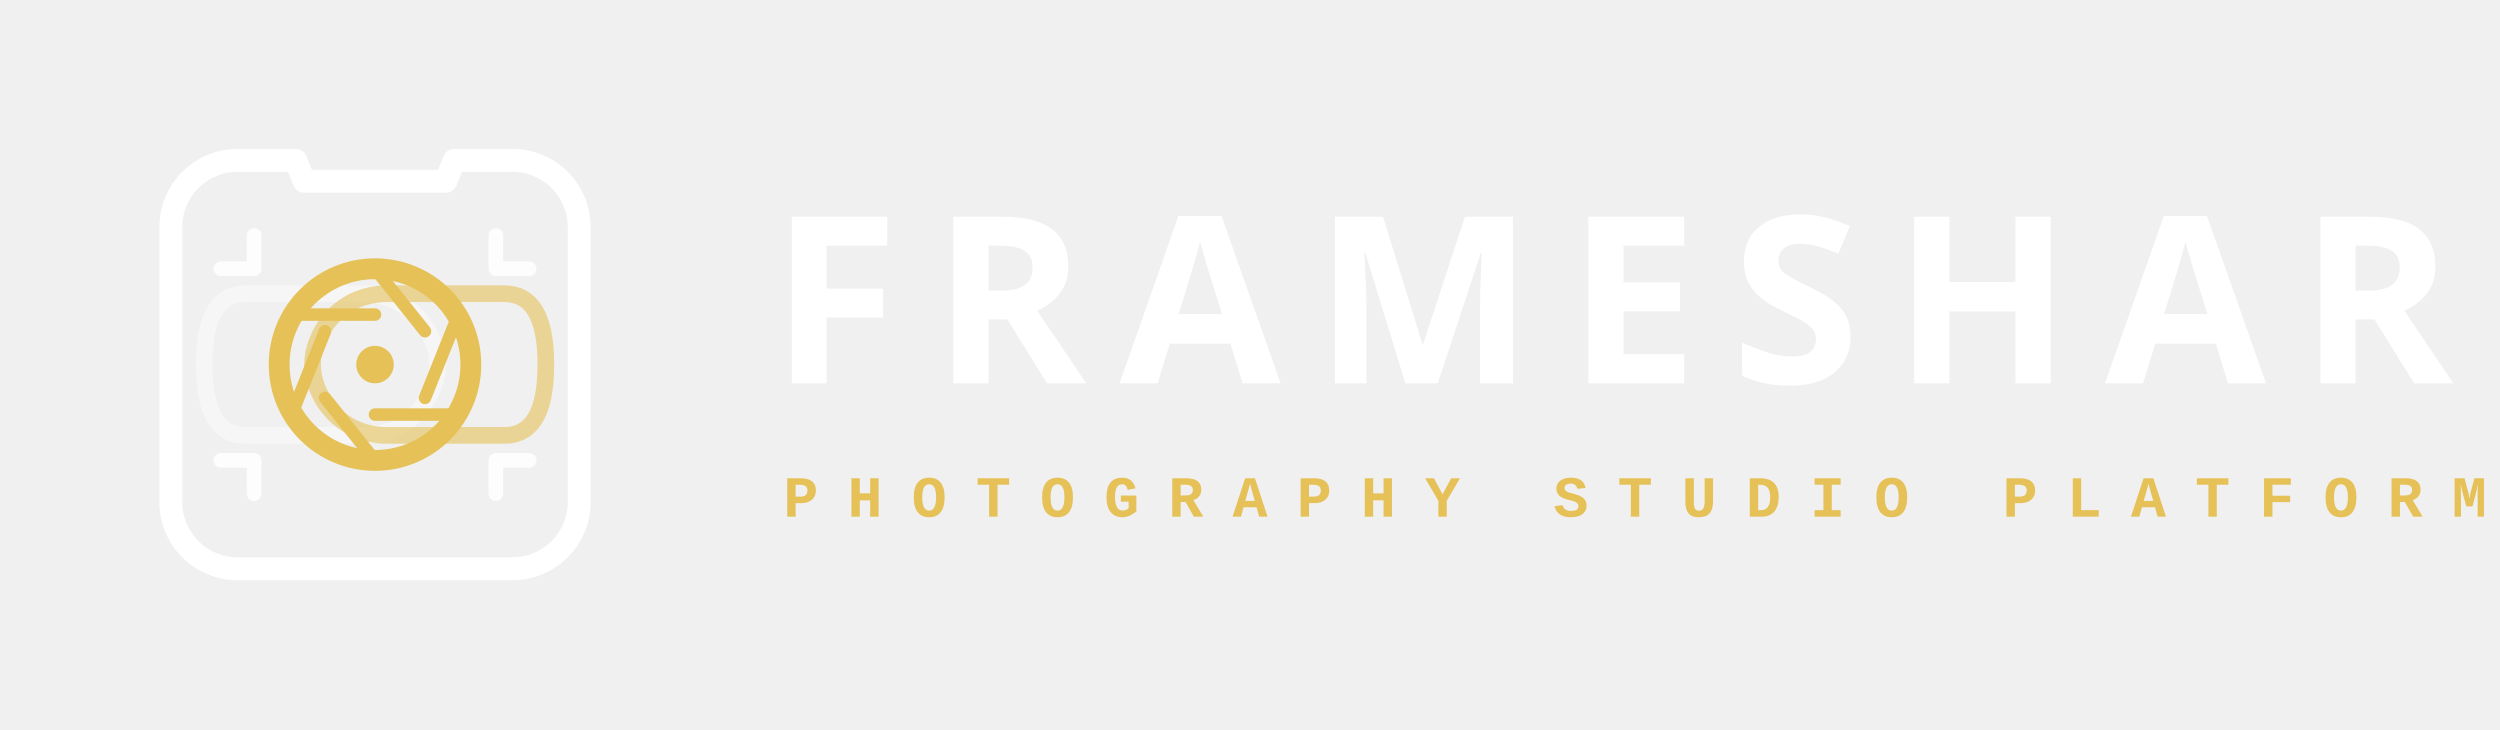
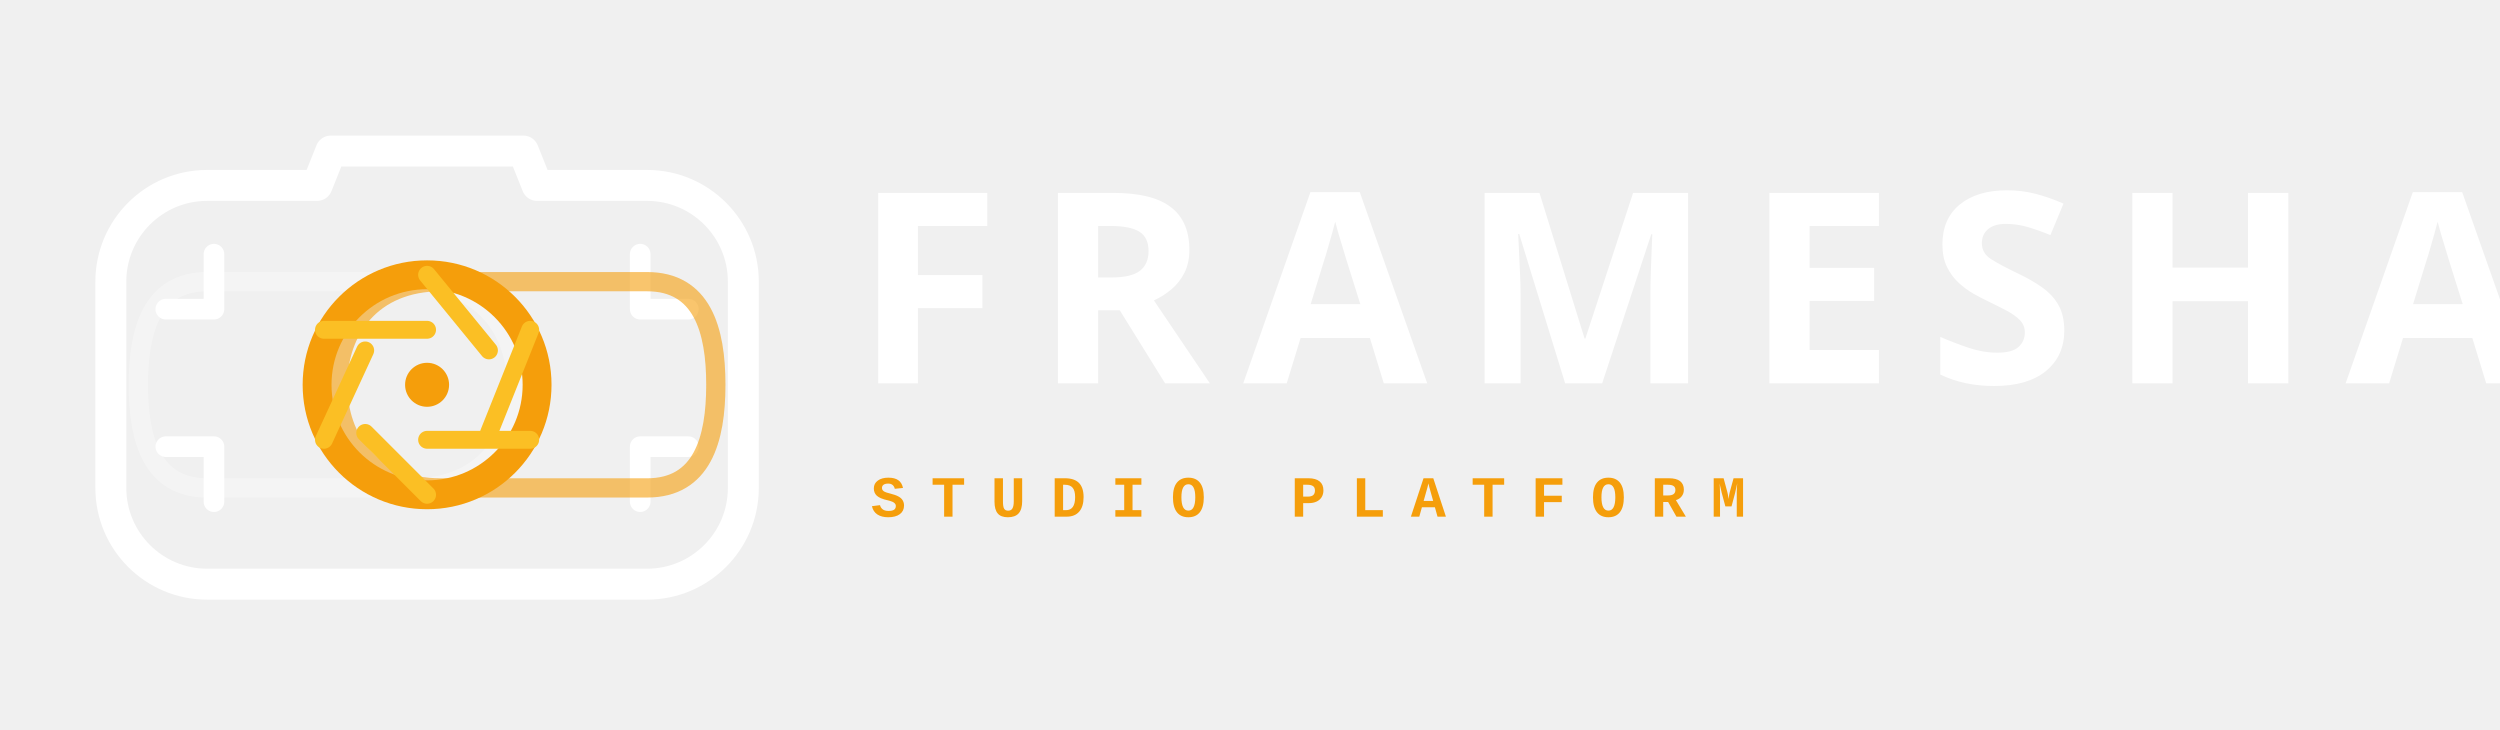
<svg xmlns="http://www.w3.org/2000/svg" width="2400" height="700" viewBox="0 0 600 175" fill="none">
-   <g transform="translate(15, 12.5)">
-     <path d="M42 26H56L58 31H92L94 26H108C116.837 26 124 33.163 124 42V108C124 116.837 116.837 124 108 124H42C33.163 124 26 116.837 26 108V42C26 33.163 33.163 26 42 26Z" stroke="#FFFFFF" stroke-width="5.5" stroke-linecap="round" stroke-linejoin="round" />
-     <path d="M38 52H46V44" stroke="#FFFFFF" stroke-width="3.5" stroke-linecap="round" stroke-linejoin="round" opacity="0.85" />
-     <path d="M38 98H46V106" stroke="#FFFFFF" stroke-width="3.5" stroke-linecap="round" stroke-linejoin="round" opacity="0.85" />
-     <path d="M112 52H104V44" stroke="#FFFFFF" stroke-width="3.5" stroke-linecap="round" stroke-linejoin="round" opacity="0.85" />
-     <path d="M112 98H104V106" stroke="#FFFFFF" stroke-width="3.5" stroke-linecap="round" stroke-linejoin="round" opacity="0.85" />
-     <path d="M44 58H72C84 58 90 68 90 75C90 82 84 92 72 92H44C36 92 34 84 34 75C34 66 36 58 44 58Z" stroke="#FFFFFF" stroke-width="4" stroke-linecap="round" stroke-linejoin="round" opacity="0.4" />
-     <path d="M106 58H78C66 58 60 68 60 75C60 82 66 92 78 92H106C114 92 116 84 116 75C116 66 114 58 106 58Z" stroke="#E5C158" stroke-width="4" stroke-linecap="round" stroke-linejoin="round" opacity="0.6" />
-     <circle cx="75" cy="75" r="23" stroke="#E5C158" stroke-width="5" />
-     <path d="M75 52 L87 67" stroke="#E5C158" stroke-width="3" stroke-linecap="round" />
-     <path d="M95 63 L87 83" stroke="#E5C158" stroke-width="3" stroke-linecap="round" />
-     <path d="M95 87 L75 87" stroke="#E5C158" stroke-width="3" stroke-linecap="round" />
-     <path d="M75 98 L63 83" stroke="#E5C158" stroke-width="3" stroke-linecap="round" />
-     <path d="M55 87 L63 67" stroke="#E5C158" stroke-width="3" stroke-linecap="round" />
-     <path d="M55 63 L75 63" stroke="#E5C158" stroke-width="3" stroke-linecap="round" />
-     <circle cx="75" cy="75" r="4.5" fill="#E5C158" />
+   <g transform="translate(20, 28) scale(1.65)">
+     <path d="M18 10H34L36 5H64L66 10H82C89.728 10 96 16.272 96 24V54C96 61.728 89.728 68 82 68H18C10.272 68 4 61.728 4 54V24C4 16.272 10.272 10 18 10Z" stroke="#FFFFFF" stroke-width="4.5" stroke-linecap="round" stroke-linejoin="round" />
+     <path d="M12 28H19V20" stroke="#FFFFFF" stroke-width="3" stroke-linecap="round" stroke-linejoin="round" />
+     <path d="M12 48H19V56" stroke="#FFFFFF" stroke-width="3" stroke-linecap="round" stroke-linejoin="round" />
+     <path d="M88 28H81V20" stroke="#FFFFFF" stroke-width="3" stroke-linecap="round" stroke-linejoin="round" />
+     <path d="M88 48H81V56" stroke="#FFFFFF" stroke-width="3" stroke-linecap="round" stroke-linejoin="round" />
+     <path d="M18 24H48C58 24 63 31 63 39C63 47 58 54 48 54H18C10 54 8 47 8 39C8 31 10 24 18 24Z" stroke="#FFFFFF" stroke-width="2.8" stroke-linecap="round" stroke-linejoin="round" opacity="0.3" />
+     <path d="M82 24H52C42 24 37 31 37 39C37 47 42 54 52 54H82C90 54 92 47 92 39C92 31 90 24 82 24Z" stroke="#F59E0B" stroke-width="2.8" stroke-linecap="round" stroke-linejoin="round" opacity="0.6" />
+     <circle cx="50" cy="39" r="16" stroke="#F59E0B" stroke-width="4.2" />
+     <path d="M50 23 L59 34" stroke="#FBBF24" stroke-width="2.6" stroke-linecap="round" />
+     <path d="M65 31 L59 46" stroke="#FBBF24" stroke-width="2.6" stroke-linecap="round" />
+     <path d="M65 47 L50 47" stroke="#FBBF24" stroke-width="2.6" stroke-linecap="round" />
+     <path d="M50 55 L41 46" stroke="#FBBF24" stroke-width="2.6" stroke-linecap="round" />
+     <path d="M35 47 L41 34" stroke="#FBBF24" stroke-width="2.6" stroke-linecap="round" />
+     <path d="M35 31 L50 31" stroke="#FBBF24" stroke-width="2.6" stroke-linecap="round" />
+     <circle cx="50" cy="39" r="3.2" fill="#F59E0B" />
  </g>
-   <g transform="translate(185, 30)">
-     <text x="0" y="62" font-family="Oswald, sans-serif" font-weight="700" font-size="56" letter-spacing="8" fill="#FFFFFF" text-transform="uppercase">FRAMESHARE</text>
-     <text x="3" y="94" font-family="'Courier New', monospace" font-weight="600" font-size="14" letter-spacing="7" fill="#E5C158" text-transform="uppercase">PHOTOGRAPHY STUDIO PLATFORM</text>
+   <g transform="translate(205, 26)">
+     <text x="0" y="66" font-family="Oswald, sans-serif" font-weight="700" font-size="64" letter-spacing="8" fill="#FFFFFF">FRAMESHARE</text>
+     <text x="4" y="98" font-family="'Courier New', monospace" font-weight="700" font-size="14" letter-spacing="6" fill="#F59E0B">STUDIO PLATFORM</text>
  </g>
</svg>
